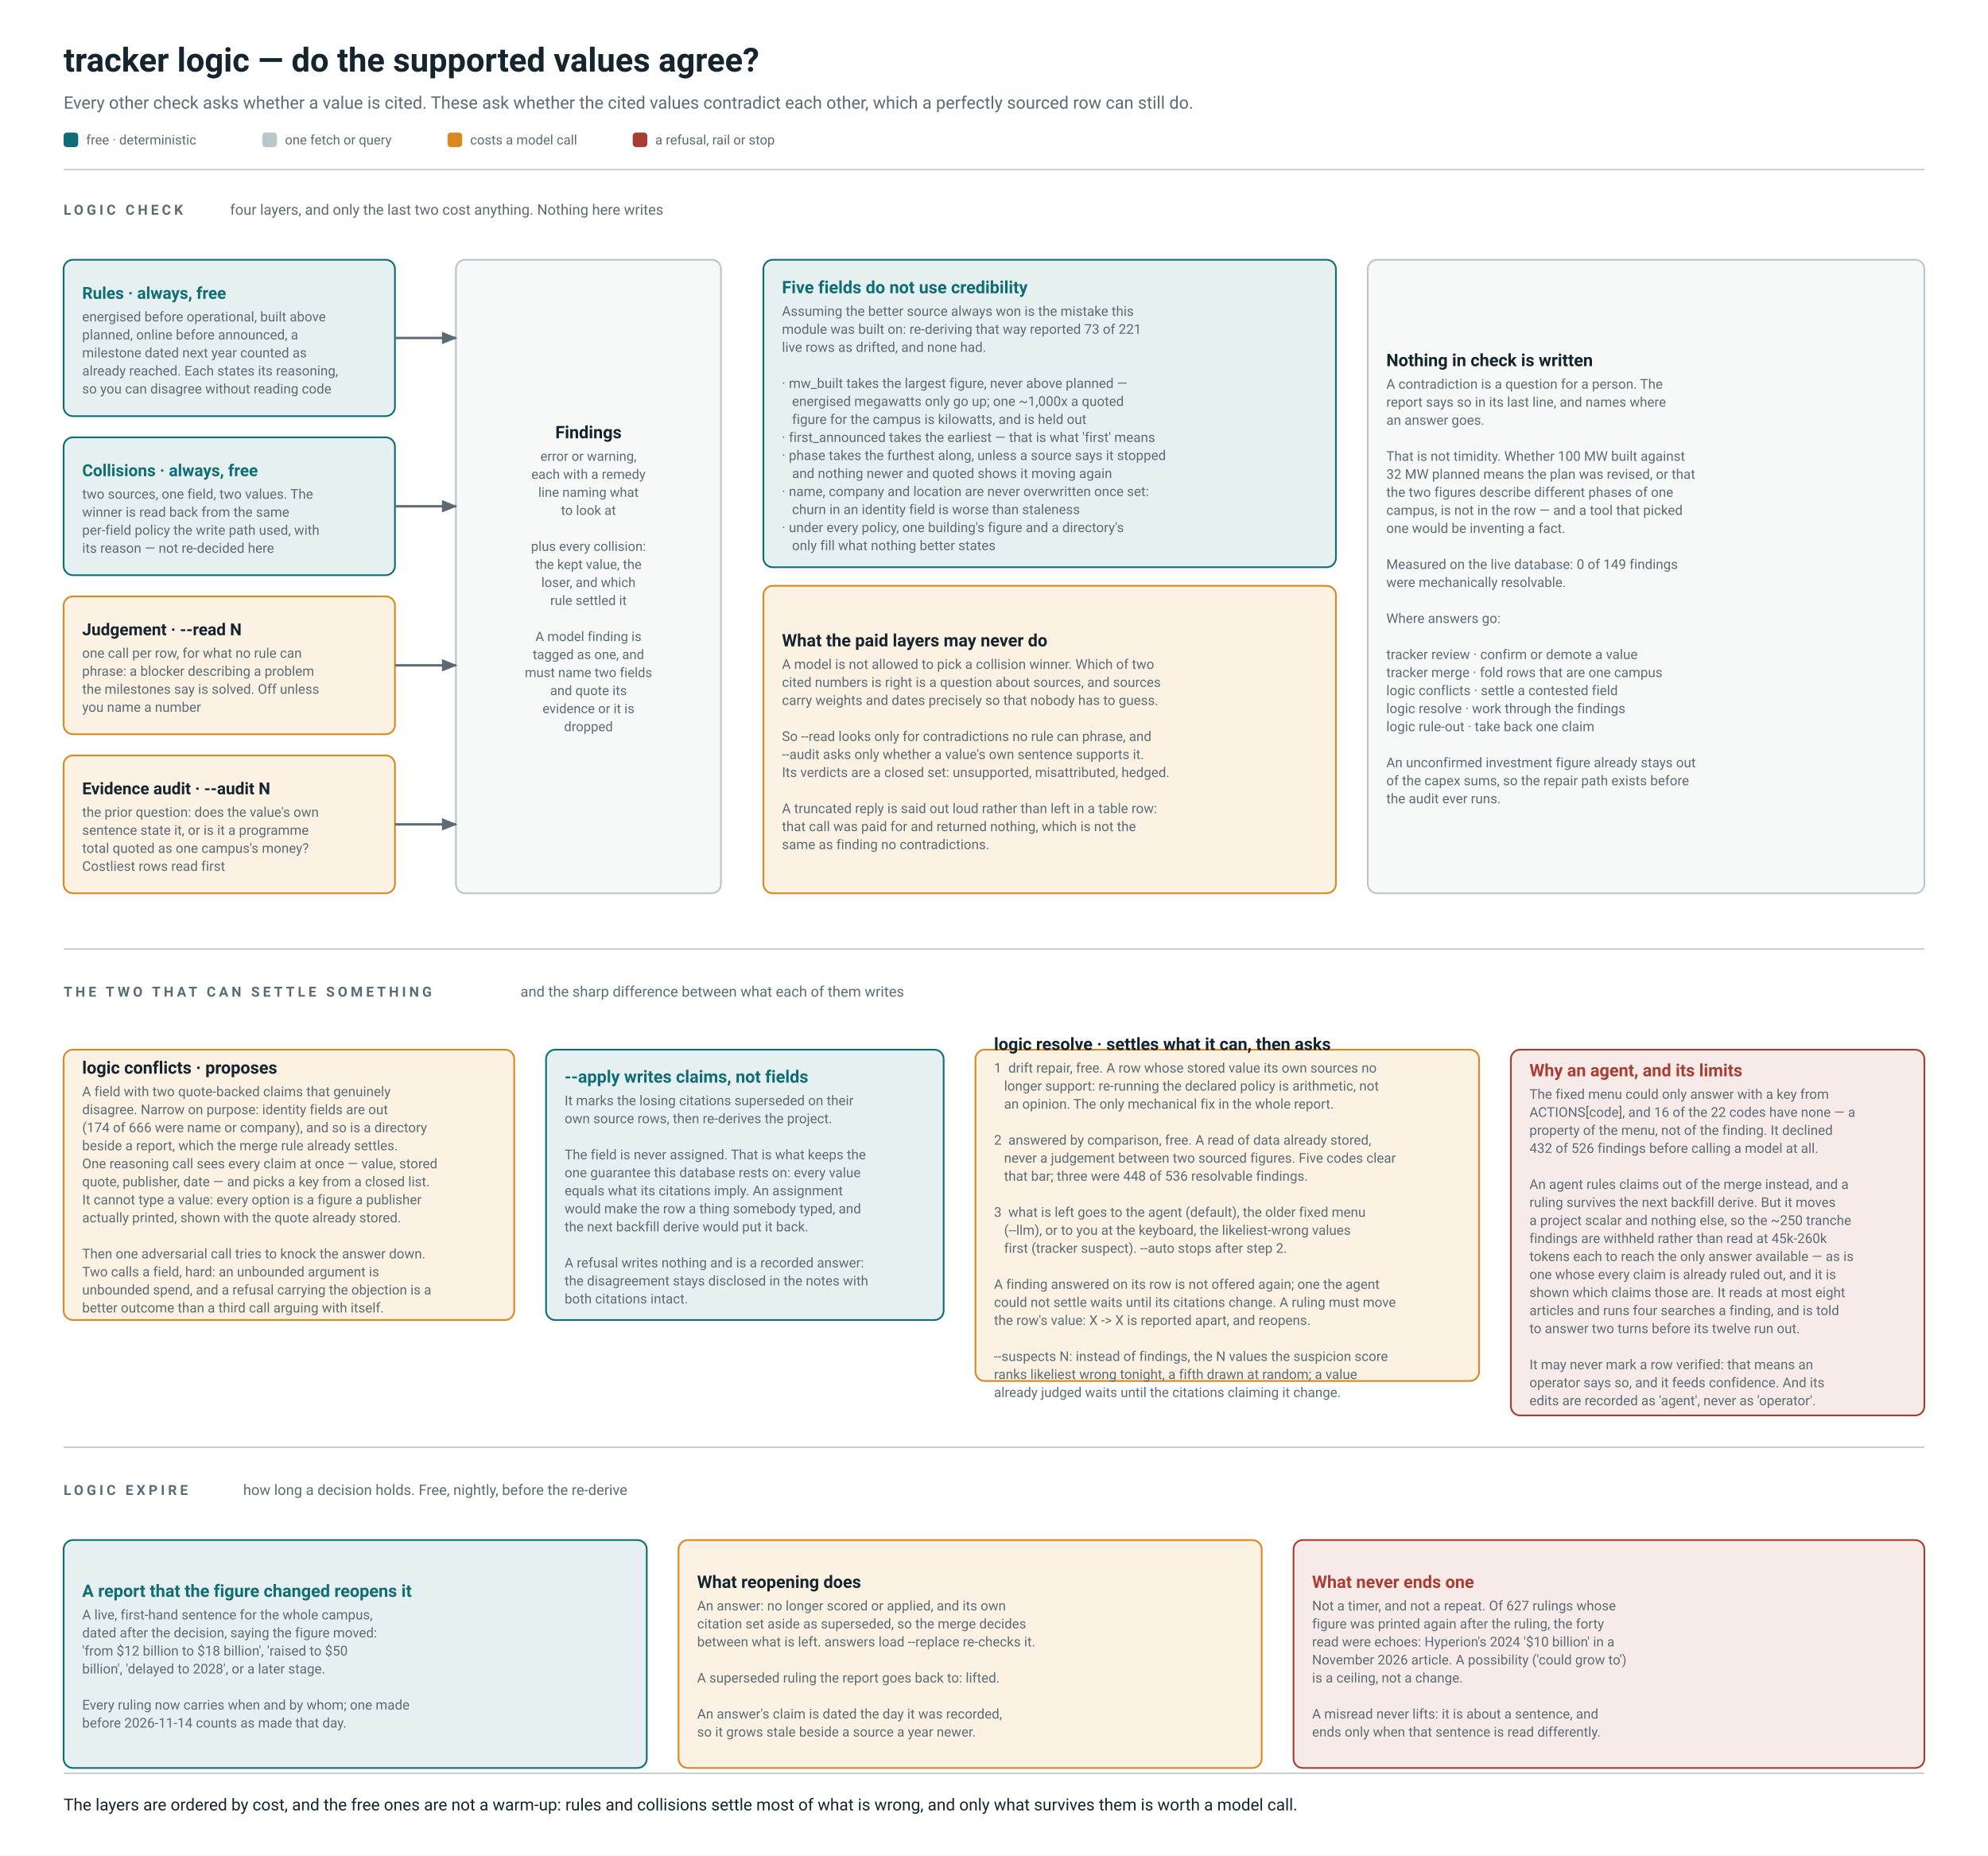
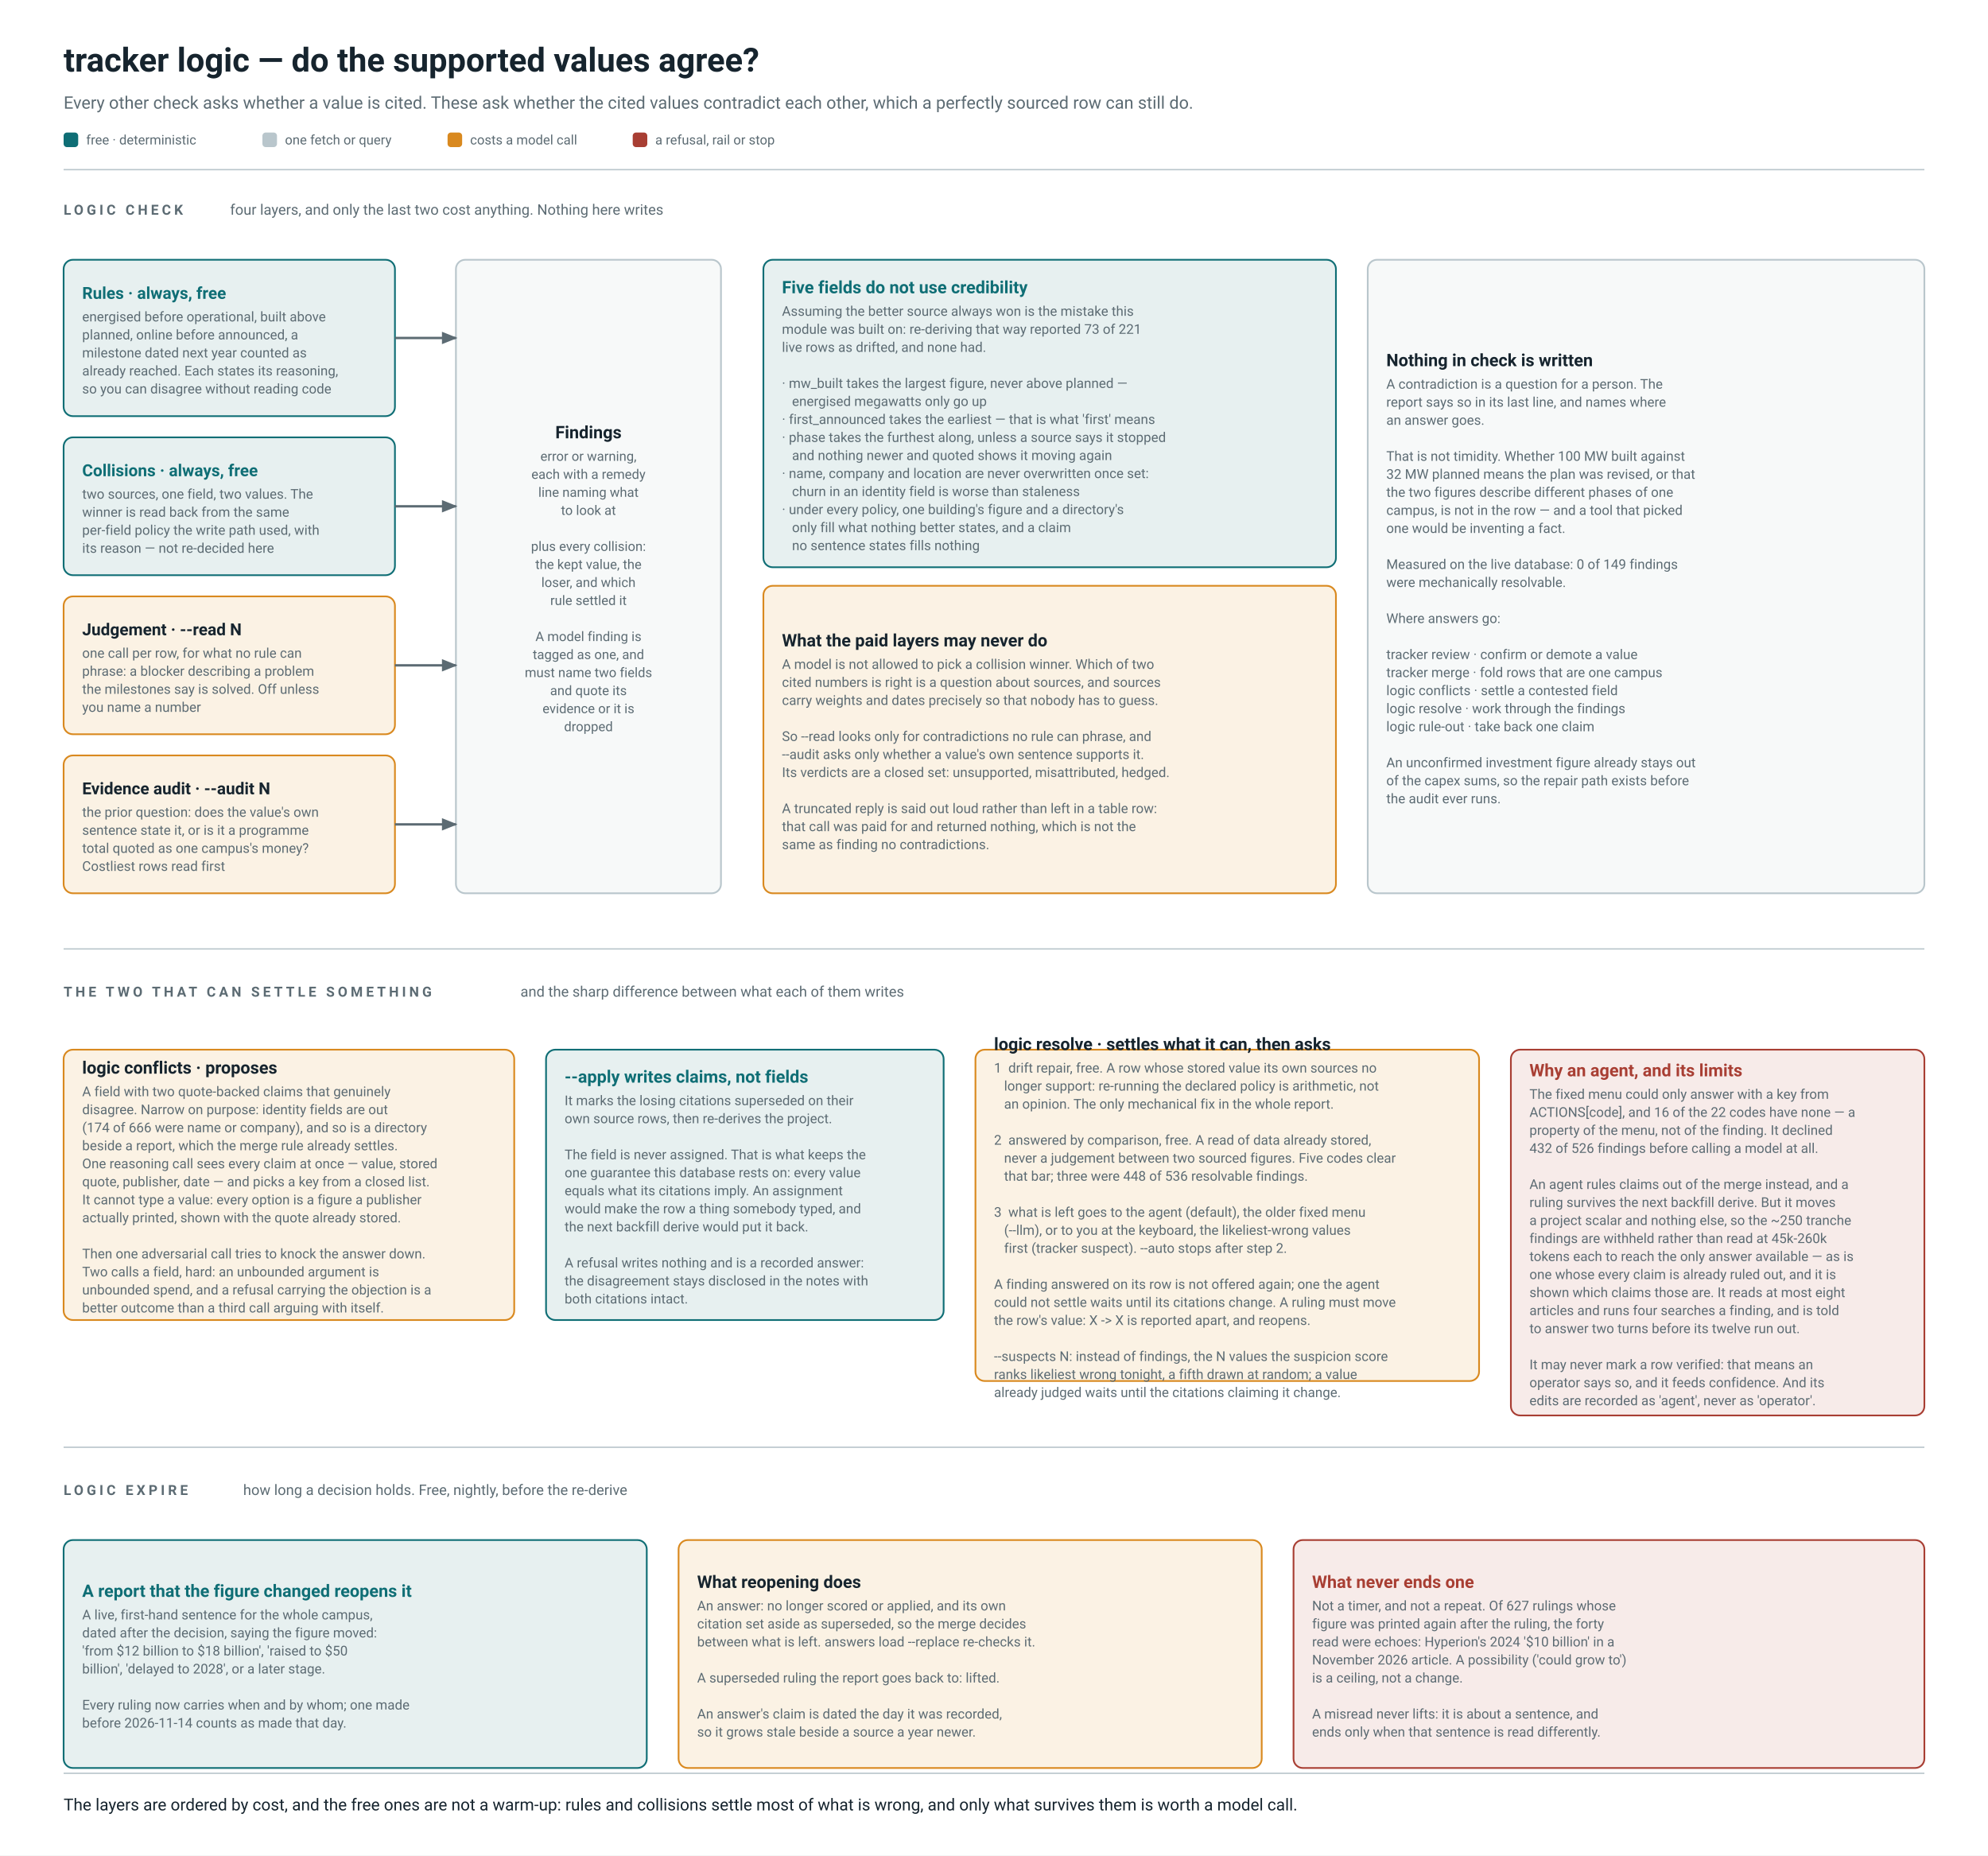
<svg xmlns="http://www.w3.org/2000/svg" width="1500" height="1400" viewBox="0 0 1500 1400" font-family="system-ui,-apple-system,'Segoe UI',Roboto,'Helvetica Neue','DejaVu Sans',Arial,sans-serif">
  <defs>
    <marker id="a5C6B73" viewBox="0 0 10 10" refX="9" refY="5" markerWidth="6.5" markerHeight="6.5" orient="auto-start-reverse">
      <path d="M 0 1 L 10 5 L 0 9 z" fill="#5C6B73" />
    </marker>
  </defs>
  <rect width="1500" height="1400" fill="#FFFFFF" />
  <g font-family="system-ui,-apple-system,'Segoe UI',Roboto,'Helvetica Neue','DejaVu Sans',Arial,sans-serif" xml:space="preserve">
    <text x="48.0" y="54.0" font-size="25" fill="#16242E" text-anchor="start" font-weight="700">tracker logic — do the supported values agree?</text>
    <text x="48.0" y="82.0" font-size="13" fill="#5C6B73" text-anchor="start">Every other check asks whether a value is cited. These ask whether the cited values contradict each other, which a perfectly sourced row can still do.</text>
    <rect x="48.0" y="100.0" width="11" height="11" rx="2.5" fill="#0F6E75" />
    <text x="65.0" y="109.0" font-size="10" fill="#5C6B73" text-anchor="start">free · deterministic</text>
    <rect x="198.0" y="100.0" width="11" height="11" rx="2.5" fill="#B9C6CC" />
    <text x="215.0" y="109.0" font-size="10" fill="#5C6B73" text-anchor="start">one fetch or query</text>
    <rect x="337.7" y="100.0" width="11" height="11" rx="2.5" fill="#D9891F" />
    <text x="354.7" y="109.0" font-size="10" fill="#5C6B73" text-anchor="start">costs a model call</text>
    <rect x="477.4" y="100.0" width="11" height="11" rx="2.5" fill="#A83E33" />
    <text x="494.4" y="109.0" font-size="10" fill="#5C6B73" text-anchor="start">a refusal, rail or stop</text>
    <line x1="48" y1="128" x2="1452" y2="128" stroke="#B9C6CC" stroke-width="1" />
    <text x="48.0" y="162.0" font-size="10.5" fill="#5C6B73" text-anchor="start" font-weight="700" letter-spacing="2.4">LOGIC CHECK</text>
    <text x="173.6" y="162.0" font-size="11" fill="#5C6B73" text-anchor="start">four layers, and only the last two cost anything. Nothing here writes</text>
    <rect x="48.0" y="196.0" width="250.0" height="118.0" rx="7" fill="#E7F0F0" stroke="#0F6E75" stroke-width="1.3" />
    <text x="62.0" y="225.5" font-size="12.5" fill="#0F6E75" text-anchor="left" font-weight="700">Rules · always, free</text>
    <text x="62.0" y="242.5" font-size="10.2" fill="#5C6B73" text-anchor="left">energised before operational, built above</text>
    <text x="62.0" y="256.1" font-size="10.2" fill="#5C6B73" text-anchor="left">planned, online before announced, a</text>
    <text x="62.0" y="269.7" font-size="10.2" fill="#5C6B73" text-anchor="left">milestone dated next year counted as</text>
    <text x="62.0" y="283.3" font-size="10.2" fill="#5C6B73" text-anchor="left">already reached. Each states its reasoning,</text>
    <text x="62.0" y="296.9" font-size="10.2" fill="#5C6B73" text-anchor="left">so you can disagree without reading code</text>
    <rect x="48.0" y="330.0" width="250.0" height="104.0" rx="7" fill="#E7F0F0" stroke="#0F6E75" stroke-width="1.3" />
    <text x="62.0" y="359.3" font-size="12.5" fill="#0F6E75" text-anchor="left" font-weight="700">Collisions · always, free</text>
    <text x="62.0" y="376.3" font-size="10.2" fill="#5C6B73" text-anchor="left">two sources, one field, two values. The</text>
    <text x="62.0" y="389.9" font-size="10.2" fill="#5C6B73" text-anchor="left">winner is read back from the same</text>
    <text x="62.0" y="403.5" font-size="10.2" fill="#5C6B73" text-anchor="left">per-field policy the write path used, with</text>
    <text x="62.0" y="417.1" font-size="10.2" fill="#5C6B73" text-anchor="left">its reason — not re-decided here</text>
    <rect x="48.0" y="450.0" width="250.0" height="104.0" rx="7" fill="#FBF2E4" stroke="#D9891F" stroke-width="1.3" />
    <text x="62.0" y="479.3" font-size="12.5" fill="#16242E" text-anchor="left" font-weight="700">Judgement · --read N</text>
    <text x="62.0" y="496.3" font-size="10.2" fill="#5C6B73" text-anchor="left">one call per row, for what no rule can</text>
    <text x="62.0" y="509.9" font-size="10.2" fill="#5C6B73" text-anchor="left">phrase: a blocker describing a problem</text>
    <text x="62.0" y="523.5" font-size="10.2" fill="#5C6B73" text-anchor="left">the milestones say is solved. Off unless</text>
    <text x="62.0" y="537.1" font-size="10.2" fill="#5C6B73" text-anchor="left">you name a number</text>
    <rect x="48.0" y="570.0" width="250.0" height="104.0" rx="7" fill="#FBF2E4" stroke="#D9891F" stroke-width="1.3" />
    <text x="62.0" y="599.3" font-size="12.5" fill="#16242E" text-anchor="left" font-weight="700">Evidence audit · --audit N</text>
    <text x="62.0" y="616.3" font-size="10.2" fill="#5C6B73" text-anchor="left">the prior question: does the value's own</text>
    <text x="62.0" y="629.9" font-size="10.2" fill="#5C6B73" text-anchor="left">sentence state it, or is it a programme</text>
    <text x="62.0" y="643.5" font-size="10.2" fill="#5C6B73" text-anchor="left">total quoted as one campus's money?</text>
    <text x="62.0" y="657.1" font-size="10.2" fill="#5C6B73" text-anchor="left">Costliest rows read first</text>
    <rect x="344.0" y="196.0" width="200.0" height="478.0" rx="7" fill="#F7F9F9" stroke="#B9C6CC" stroke-width="1.3" />
    <text x="444.0" y="330.7" font-size="13" fill="#16242E" text-anchor="middle" font-weight="700">Findings</text>
    <text x="444.0" y="347.7" font-size="10" fill="#5C6B73" text-anchor="middle">error or warning,</text>
    <text x="444.0" y="361.3" font-size="10" fill="#5C6B73" text-anchor="middle">each with a remedy</text>
    <text x="444.0" y="374.9" font-size="10" fill="#5C6B73" text-anchor="middle">line naming what</text>
    <text x="444.0" y="388.5" font-size="10" fill="#5C6B73" text-anchor="middle">to look at</text>
    <text x="444.0" y="402.1" font-size="10" fill="#5C6B73" text-anchor="middle" />
    <text x="444.0" y="415.7" font-size="10" fill="#5C6B73" text-anchor="middle">plus every collision:</text>
    <text x="444.0" y="429.3" font-size="10" fill="#5C6B73" text-anchor="middle">the kept value, the</text>
    <text x="444.0" y="442.9" font-size="10" fill="#5C6B73" text-anchor="middle">loser, and which</text>
    <text x="444.0" y="456.5" font-size="10" fill="#5C6B73" text-anchor="middle">rule settled it</text>
    <text x="444.0" y="470.1" font-size="10" fill="#5C6B73" text-anchor="middle" />
    <text x="444.0" y="483.7" font-size="10" fill="#5C6B73" text-anchor="middle">A model finding is</text>
    <text x="444.0" y="497.3" font-size="10" fill="#5C6B73" text-anchor="middle">tagged as one, and</text>
    <text x="444.0" y="510.9" font-size="10" fill="#5C6B73" text-anchor="middle">must name two fields</text>
    <text x="444.0" y="524.5" font-size="10" fill="#5C6B73" text-anchor="middle">and quote its</text>
    <text x="444.0" y="538.1" font-size="10" fill="#5C6B73" text-anchor="middle">evidence or it is</text>
    <text x="444.0" y="551.7" font-size="10" fill="#5C6B73" text-anchor="middle">dropped</text>
    <polyline points="298.0,255.0 344.0,255.0" fill="none" stroke="#5C6B73" stroke-width="1.8" stroke-linejoin="round" marker-end="url(#a5C6B73)" />
    <polyline points="298.0,382.0 344.0,382.0" fill="none" stroke="#5C6B73" stroke-width="1.8" stroke-linejoin="round" marker-end="url(#a5C6B73)" />
    <polyline points="298.0,502.0 344.0,502.0" fill="none" stroke="#5C6B73" stroke-width="1.8" stroke-linejoin="round" marker-end="url(#a5C6B73)" />
    <polyline points="298.0,622.0 344.0,622.0" fill="none" stroke="#5C6B73" stroke-width="1.8" stroke-linejoin="round" marker-end="url(#a5C6B73)" />
    <rect x="576.0" y="196.0" width="432.0" height="232.0" rx="7" fill="#E7F0F0" stroke="#0F6E75" stroke-width="1.3" />
    <text x="590.0" y="221.3" font-size="13" fill="#0F6E75" text-anchor="left" font-weight="700">Five fields do not use credibility</text>
    <text x="590.0" y="238.3" font-size="10.2" fill="#5C6B73" text-anchor="left">Assuming the better source always won is the mistake this</text>
    <text x="590.0" y="251.9" font-size="10.2" fill="#5C6B73" text-anchor="left">module was built on: re-deriving that way reported 73 of 221</text>
    <text x="590.0" y="265.5" font-size="10.2" fill="#5C6B73" text-anchor="left">live rows as drifted, and none had.</text>
    <text x="590.0" y="279.1" font-size="10.2" fill="#5C6B73" text-anchor="left" />
    <text x="590.0" y="292.7" font-size="10.2" fill="#5C6B73" text-anchor="left">· mw_built takes the largest figure, never above planned —</text>
-     <text x="590.0" y="306.3" font-size="10.2" fill="#5C6B73" text-anchor="left">   energised megawatts only go up; one ~1,000x a quoted</text>
-     <text x="590.0" y="319.9" font-size="10.2" fill="#5C6B73" text-anchor="left">   figure for the campus is kilowatts, and is held out</text>
-     <text x="590.0" y="333.5" font-size="10.2" fill="#5C6B73" text-anchor="left">· first_announced takes the earliest — that is what 'first' means</text>
-     <text x="590.0" y="347.1" font-size="10.2" fill="#5C6B73" text-anchor="left">· phase takes the furthest along, unless a source says it stopped</text>
-     <text x="590.0" y="360.7" font-size="10.2" fill="#5C6B73" text-anchor="left">   and nothing newer and quoted shows it moving again</text>
-     <text x="590.0" y="374.3" font-size="10.2" fill="#5C6B73" text-anchor="left">· name, company and location are never overwritten once set:</text>
-     <text x="590.0" y="387.9" font-size="10.2" fill="#5C6B73" text-anchor="left">   churn in an identity field is worse than staleness</text>
-     <text x="590.0" y="401.5" font-size="10.2" fill="#5C6B73" text-anchor="left">· under every policy, one building's figure and a directory's</text>
-     <text x="590.0" y="415.1" font-size="10.2" fill="#5C6B73" text-anchor="left">   only fill what nothing better states</text>
+     <text x="590.0" y="306.3" font-size="10.2" fill="#5C6B73" text-anchor="left">   energised megawatts only go up</text>
+     <text x="590.0" y="319.9" font-size="10.2" fill="#5C6B73" text-anchor="left">· first_announced takes the earliest — that is what 'first' means</text>
+     <text x="590.0" y="333.5" font-size="10.2" fill="#5C6B73" text-anchor="left">· phase takes the furthest along, unless a source says it stopped</text>
+     <text x="590.0" y="347.1" font-size="10.2" fill="#5C6B73" text-anchor="left">   and nothing newer and quoted shows it moving again</text>
+     <text x="590.0" y="360.7" font-size="10.2" fill="#5C6B73" text-anchor="left">· name, company and location are never overwritten once set:</text>
+     <text x="590.0" y="374.3" font-size="10.2" fill="#5C6B73" text-anchor="left">   churn in an identity field is worse than staleness</text>
+     <text x="590.0" y="387.9" font-size="10.2" fill="#5C6B73" text-anchor="left">· under every policy, one building's figure and a directory's</text>
+     <text x="590.0" y="401.5" font-size="10.2" fill="#5C6B73" text-anchor="left">   only fill what nothing better states, and a claim</text>
+     <text x="590.0" y="415.1" font-size="10.2" fill="#5C6B73" text-anchor="left">   no sentence states fills nothing</text>
    <rect x="576.0" y="442.0" width="432.0" height="232.0" rx="7" fill="#FBF2E4" stroke="#D9891F" stroke-width="1.3" />
    <text x="590.0" y="487.7" font-size="13" fill="#16242E" text-anchor="left" font-weight="700">What the paid layers may never do</text>
    <text x="590.0" y="504.7" font-size="10.2" fill="#5C6B73" text-anchor="left">A model is not allowed to pick a collision winner. Which of two</text>
    <text x="590.0" y="518.3" font-size="10.2" fill="#5C6B73" text-anchor="left">cited numbers is right is a question about sources, and sources</text>
    <text x="590.0" y="531.9" font-size="10.2" fill="#5C6B73" text-anchor="left">carry weights and dates precisely so that nobody has to guess.</text>
    <text x="590.0" y="545.5" font-size="10.2" fill="#5C6B73" text-anchor="left" />
    <text x="590.0" y="559.1" font-size="10.2" fill="#5C6B73" text-anchor="left">So --read looks only for contradictions no rule can phrase, and</text>
    <text x="590.0" y="572.7" font-size="10.2" fill="#5C6B73" text-anchor="left">--audit asks only whether a value's own sentence supports it.</text>
    <text x="590.0" y="586.3" font-size="10.2" fill="#5C6B73" text-anchor="left">Its verdicts are a closed set: unsupported, misattributed, hedged.</text>
    <text x="590.0" y="599.9" font-size="10.2" fill="#5C6B73" text-anchor="left" />
    <text x="590.0" y="613.5" font-size="10.2" fill="#5C6B73" text-anchor="left">A truncated reply is said out loud rather than left in a table row:</text>
    <text x="590.0" y="627.1" font-size="10.2" fill="#5C6B73" text-anchor="left">that call was paid for and returned nothing, which is not the</text>
    <text x="590.0" y="640.7" font-size="10.2" fill="#5C6B73" text-anchor="left">same as finding no contradictions.</text>
    <rect x="1032.0" y="196.0" width="420.0" height="478.0" rx="7" fill="#F7F9F9" stroke="#B9C6CC" stroke-width="1.3" />
    <text x="1046.0" y="276.3" font-size="13" fill="#16242E" text-anchor="left" font-weight="700">Nothing in check is written</text>
    <text x="1046.0" y="293.3" font-size="10.2" fill="#5C6B73" text-anchor="left">A contradiction is a question for a person. The</text>
    <text x="1046.0" y="306.9" font-size="10.2" fill="#5C6B73" text-anchor="left">report says so in its last line, and names where</text>
    <text x="1046.0" y="320.5" font-size="10.2" fill="#5C6B73" text-anchor="left">an answer goes.</text>
    <text x="1046.0" y="334.1" font-size="10.2" fill="#5C6B73" text-anchor="left" />
    <text x="1046.0" y="347.7" font-size="10.2" fill="#5C6B73" text-anchor="left">That is not timidity. Whether 100 MW built against</text>
    <text x="1046.0" y="361.3" font-size="10.2" fill="#5C6B73" text-anchor="left">32 MW planned means the plan was revised, or that</text>
    <text x="1046.0" y="374.9" font-size="10.2" fill="#5C6B73" text-anchor="left">the two figures describe different phases of one</text>
    <text x="1046.0" y="388.5" font-size="10.2" fill="#5C6B73" text-anchor="left">campus, is not in the row — and a tool that picked</text>
    <text x="1046.0" y="402.1" font-size="10.2" fill="#5C6B73" text-anchor="left">one would be inventing a fact.</text>
    <text x="1046.0" y="415.7" font-size="10.2" fill="#5C6B73" text-anchor="left" />
    <text x="1046.0" y="429.3" font-size="10.2" fill="#5C6B73" text-anchor="left">Measured on the live database: 0 of 149 findings</text>
    <text x="1046.0" y="442.9" font-size="10.2" fill="#5C6B73" text-anchor="left">were mechanically resolvable.</text>
    <text x="1046.0" y="456.5" font-size="10.2" fill="#5C6B73" text-anchor="left" />
    <text x="1046.0" y="470.1" font-size="10.2" fill="#5C6B73" text-anchor="left">Where answers go:</text>
    <text x="1046.0" y="483.7" font-size="10.2" fill="#5C6B73" text-anchor="left" />
    <text x="1046.0" y="497.3" font-size="10.2" fill="#5C6B73" text-anchor="left">tracker review · confirm or demote a value</text>
    <text x="1046.0" y="510.9" font-size="10.2" fill="#5C6B73" text-anchor="left">tracker merge · fold rows that are one campus</text>
    <text x="1046.0" y="524.5" font-size="10.2" fill="#5C6B73" text-anchor="left">logic conflicts · settle a contested field</text>
    <text x="1046.0" y="538.1" font-size="10.2" fill="#5C6B73" text-anchor="left">logic resolve · work through the findings</text>
    <text x="1046.0" y="551.7" font-size="10.2" fill="#5C6B73" text-anchor="left">logic rule-out · take back one claim</text>
    <text x="1046.0" y="565.3" font-size="10.2" fill="#5C6B73" text-anchor="left" />
    <text x="1046.0" y="578.9" font-size="10.2" fill="#5C6B73" text-anchor="left">An unconfirmed investment figure already stays out</text>
    <text x="1046.0" y="592.5" font-size="10.2" fill="#5C6B73" text-anchor="left">of the capex sums, so the repair path exists before</text>
    <text x="1046.0" y="606.1" font-size="10.2" fill="#5C6B73" text-anchor="left">the audit ever runs.</text>
    <line x1="48" y1="716" x2="1452" y2="716" stroke="#B9C6CC" stroke-width="1" />
    <text x="48.0" y="752.0" font-size="10.5" fill="#5C6B73" text-anchor="start" font-weight="700" letter-spacing="2.4">THE TWO THAT CAN SETTLE SOMETHING</text>
    <text x="392.7" y="752.0" font-size="11" fill="#5C6B73" text-anchor="start">and the sharp difference between what each of them writes</text>
    <rect x="48.0" y="792.0" width="340.0" height="204.0" rx="7" fill="#FBF2E4" stroke="#D9891F" stroke-width="1.3" />
    <text x="62.0" y="810.1" font-size="13" fill="#16242E" text-anchor="left" font-weight="700">logic conflicts · proposes</text>
    <text x="62.0" y="827.1" font-size="10.2" fill="#5C6B73" text-anchor="left">A field with two quote-backed claims that genuinely</text>
    <text x="62.0" y="840.7" font-size="10.2" fill="#5C6B73" text-anchor="left">disagree. Narrow on purpose: identity fields are out</text>
    <text x="62.0" y="854.3" font-size="10.2" fill="#5C6B73" text-anchor="left">(174 of 666 were name or company), and so is a directory</text>
    <text x="62.0" y="867.9" font-size="10.2" fill="#5C6B73" text-anchor="left">beside a report, which the merge rule already settles.</text>
    <text x="62.0" y="881.5" font-size="10.2" fill="#5C6B73" text-anchor="left">One reasoning call sees every claim at once — value, stored</text>
    <text x="62.0" y="895.1" font-size="10.2" fill="#5C6B73" text-anchor="left">quote, publisher, date — and picks a key from a closed list.</text>
    <text x="62.0" y="908.7" font-size="10.2" fill="#5C6B73" text-anchor="left">It cannot type a value: every option is a figure a publisher</text>
    <text x="62.0" y="922.3" font-size="10.2" fill="#5C6B73" text-anchor="left">actually printed, shown with the quote already stored.</text>
    <text x="62.0" y="935.9" font-size="10.2" fill="#5C6B73" text-anchor="left" />
    <text x="62.0" y="949.5" font-size="10.2" fill="#5C6B73" text-anchor="left">Then one adversarial call tries to knock the answer down.</text>
    <text x="62.0" y="963.1" font-size="10.2" fill="#5C6B73" text-anchor="left">Two calls a field, hard: an unbounded argument is</text>
    <text x="62.0" y="976.7" font-size="10.2" fill="#5C6B73" text-anchor="left">unbounded spend, and a refusal carrying the objection is a</text>
    <text x="62.0" y="990.3" font-size="10.2" fill="#5C6B73" text-anchor="left">better outcome than a third call arguing with itself.</text>
    <rect x="412.0" y="792.0" width="300.0" height="204.0" rx="7" fill="#E7F0F0" stroke="#0F6E75" stroke-width="1.3" />
    <text x="426.0" y="816.9" font-size="13" fill="#0F6E75" text-anchor="left" font-weight="700">--apply writes claims, not fields</text>
    <text x="426.0" y="833.9" font-size="10.2" fill="#5C6B73" text-anchor="left">It marks the losing citations superseded on their</text>
    <text x="426.0" y="847.5" font-size="10.2" fill="#5C6B73" text-anchor="left">own source rows, then re-derives the project.</text>
    <text x="426.0" y="861.1" font-size="10.2" fill="#5C6B73" text-anchor="left" />
    <text x="426.0" y="874.7" font-size="10.2" fill="#5C6B73" text-anchor="left">The field is never assigned. That is what keeps the</text>
    <text x="426.0" y="888.3" font-size="10.2" fill="#5C6B73" text-anchor="left">one guarantee this database rests on: every value</text>
    <text x="426.0" y="901.9" font-size="10.2" fill="#5C6B73" text-anchor="left">equals what its citations imply. An assignment</text>
    <text x="426.0" y="915.5" font-size="10.2" fill="#5C6B73" text-anchor="left">would make the row a thing somebody typed, and</text>
    <text x="426.0" y="929.1" font-size="10.2" fill="#5C6B73" text-anchor="left">the next backfill derive would put it back.</text>
    <text x="426.0" y="942.7" font-size="10.2" fill="#5C6B73" text-anchor="left" />
    <text x="426.0" y="956.3" font-size="10.2" fill="#5C6B73" text-anchor="left">A refusal writes nothing and is a recorded answer:</text>
    <text x="426.0" y="969.9" font-size="10.2" fill="#5C6B73" text-anchor="left">the disagreement stays disclosed in the notes with</text>
    <text x="426.0" y="983.5" font-size="10.2" fill="#5C6B73" text-anchor="left">both citations intact.</text>
    <rect x="736.0" y="792.0" width="380.0" height="250.0" rx="7" fill="#FBF2E4" stroke="#D9891F" stroke-width="1.3" />
    <text x="750.0" y="792.3" font-size="13" fill="#16242E" text-anchor="left" font-weight="700">logic resolve · settles what it can, then asks</text>
    <text x="750.0" y="809.3" font-size="10.2" fill="#5C6B73" text-anchor="left">1  drift repair, free. A row whose stored value its own sources no</text>
    <text x="750.0" y="822.9" font-size="10.2" fill="#5C6B73" text-anchor="left">   longer support: re-running the declared policy is arithmetic, not</text>
    <text x="750.0" y="836.5" font-size="10.2" fill="#5C6B73" text-anchor="left">   an opinion. The only mechanical fix in the whole report.</text>
    <text x="750.0" y="850.1" font-size="10.2" fill="#5C6B73" text-anchor="left" />
    <text x="750.0" y="863.7" font-size="10.2" fill="#5C6B73" text-anchor="left">2  answered by comparison, free. A read of data already stored,</text>
    <text x="750.0" y="877.3" font-size="10.2" fill="#5C6B73" text-anchor="left">   never a judgement between two sourced figures. Five codes clear</text>
    <text x="750.0" y="890.9" font-size="10.2" fill="#5C6B73" text-anchor="left">   that bar; three were 448 of 536 resolvable findings.</text>
    <text x="750.0" y="904.5" font-size="10.2" fill="#5C6B73" text-anchor="left" />
    <text x="750.0" y="918.1" font-size="10.2" fill="#5C6B73" text-anchor="left">3  what is left goes to the agent (default), the older fixed menu</text>
    <text x="750.0" y="931.7" font-size="10.2" fill="#5C6B73" text-anchor="left">   (--llm), or to you at the keyboard, the likeliest-wrong values</text>
    <text x="750.0" y="945.3" font-size="10.2" fill="#5C6B73" text-anchor="left">   first (tracker suspect). --auto stops after step 2.</text>
    <text x="750.0" y="958.9" font-size="10.2" fill="#5C6B73" text-anchor="left" />
    <text x="750.0" y="972.5" font-size="10.2" fill="#5C6B73" text-anchor="left">A finding answered on its row is not offered again; one the agent</text>
    <text x="750.0" y="986.1" font-size="10.2" fill="#5C6B73" text-anchor="left">could not settle waits until its citations change. A ruling must move</text>
    <text x="750.0" y="999.7" font-size="10.2" fill="#5C6B73" text-anchor="left">the row's value: X -&gt; X is reported apart, and reopens.</text>
    <text x="750.0" y="1013.3" font-size="10.2" fill="#5C6B73" text-anchor="left" />
    <text x="750.0" y="1026.9" font-size="10.2" fill="#5C6B73" text-anchor="left">--suspects N: instead of findings, the N values the suspicion score</text>
    <text x="750.0" y="1040.5" font-size="10.2" fill="#5C6B73" text-anchor="left">ranks likeliest wrong tonight, a fifth drawn at random; a value</text>
    <text x="750.0" y="1054.1" font-size="10.2" fill="#5C6B73" text-anchor="left">already judged waits until the citations claiming it change.</text>
    <rect x="1140.0" y="792.0" width="312.0" height="276.0" rx="7" fill="#F7EBE9" stroke="#A83E33" stroke-width="1.3" />
    <text x="1154.0" y="812.1" font-size="13" fill="#A83E33" text-anchor="left" font-weight="700">Why an agent, and its limits</text>
    <text x="1154.0" y="829.1" font-size="10.2" fill="#5C6B73" text-anchor="left">The fixed menu could only answer with a key from</text>
    <text x="1154.0" y="842.7" font-size="10.2" fill="#5C6B73" text-anchor="left">ACTIONS[code], and 16 of the 22 codes have none — a</text>
    <text x="1154.0" y="856.3" font-size="10.2" fill="#5C6B73" text-anchor="left">property of the menu, not of the finding. It declined</text>
    <text x="1154.0" y="869.9" font-size="10.2" fill="#5C6B73" text-anchor="left">432 of 526 findings before calling a model at all.</text>
    <text x="1154.0" y="883.5" font-size="10.2" fill="#5C6B73" text-anchor="left" />
    <text x="1154.0" y="897.1" font-size="10.2" fill="#5C6B73" text-anchor="left">An agent rules claims out of the merge instead, and a</text>
    <text x="1154.0" y="910.7" font-size="10.2" fill="#5C6B73" text-anchor="left">ruling survives the next backfill derive. But it moves</text>
    <text x="1154.0" y="924.3" font-size="10.2" fill="#5C6B73" text-anchor="left">a project scalar and nothing else, so the ~250 tranche</text>
    <text x="1154.0" y="937.9" font-size="10.2" fill="#5C6B73" text-anchor="left">findings are withheld rather than read at 45k-260k</text>
    <text x="1154.0" y="951.5" font-size="10.2" fill="#5C6B73" text-anchor="left">tokens each to reach the only answer available — as is</text>
    <text x="1154.0" y="965.1" font-size="10.2" fill="#5C6B73" text-anchor="left">one whose every claim is already ruled out, and it is</text>
    <text x="1154.0" y="978.7" font-size="10.2" fill="#5C6B73" text-anchor="left">shown which claims those are. It reads at most eight</text>
    <text x="1154.0" y="992.3" font-size="10.2" fill="#5C6B73" text-anchor="left">articles and runs four searches a finding, and is told</text>
    <text x="1154.0" y="1005.9" font-size="10.2" fill="#5C6B73" text-anchor="left">to answer two turns before its twelve run out.</text>
    <text x="1154.0" y="1019.5" font-size="10.2" fill="#5C6B73" text-anchor="left" />
    <text x="1154.0" y="1033.1" font-size="10.2" fill="#5C6B73" text-anchor="left">It may never mark a row verified: that means an</text>
    <text x="1154.0" y="1046.7" font-size="10.2" fill="#5C6B73" text-anchor="left">operator says so, and it feeds confidence. And its</text>
    <text x="1154.0" y="1060.3" font-size="10.2" fill="#5C6B73" text-anchor="left">edits are recorded as 'agent', never as 'operator'.</text>
    <line x1="48" y1="1092" x2="1452" y2="1092" stroke="#B9C6CC" stroke-width="1" />
    <text x="48.0" y="1128.0" font-size="10.5" fill="#5C6B73" text-anchor="start" font-weight="700" letter-spacing="2.4">LOGIC EXPIRE</text>
    <text x="183.5" y="1128.0" font-size="11" fill="#5C6B73" text-anchor="start">how long a decision holds. Free, nightly, before the re-derive</text>
    <rect x="48.0" y="1162.0" width="440.0" height="172.0" rx="7" fill="#E7F0F0" stroke="#0F6E75" stroke-width="1.3" />
    <text x="62.0" y="1204.9" font-size="13" fill="#0F6E75" text-anchor="left" font-weight="700">A report that the figure changed reopens it</text>
    <text x="62.0" y="1221.9" font-size="10.2" fill="#5C6B73" text-anchor="left">A live, first-hand sentence for the whole campus,</text>
    <text x="62.0" y="1235.5" font-size="10.2" fill="#5C6B73" text-anchor="left">dated after the decision, saying the figure moved:</text>
    <text x="62.0" y="1249.1" font-size="10.2" fill="#5C6B73" text-anchor="left">'from $12 billion to $18 billion', 'raised to $50</text>
    <text x="62.0" y="1262.7" font-size="10.2" fill="#5C6B73" text-anchor="left">billion', 'delayed to 2028', or a later stage.</text>
    <text x="62.0" y="1276.3" font-size="10.2" fill="#5C6B73" text-anchor="left" />
    <text x="62.0" y="1289.9" font-size="10.2" fill="#5C6B73" text-anchor="left">Every ruling now carries when and by whom; one made</text>
    <text x="62.0" y="1303.5" font-size="10.2" fill="#5C6B73" text-anchor="left">before 2026-11-14 counts as made that day.</text>
    <rect x="512.0" y="1162.0" width="440.0" height="172.0" rx="7" fill="#FBF2E4" stroke="#D9891F" stroke-width="1.3" />
    <text x="526.0" y="1198.1" font-size="13" fill="#16242E" text-anchor="left" font-weight="700">What reopening does</text>
    <text x="526.0" y="1215.1" font-size="10.2" fill="#5C6B73" text-anchor="left">An answer: no longer scored or applied, and its own</text>
    <text x="526.0" y="1228.7" font-size="10.2" fill="#5C6B73" text-anchor="left">citation set aside as superseded, so the merge decides</text>
    <text x="526.0" y="1242.3" font-size="10.2" fill="#5C6B73" text-anchor="left">between what is left. answers load --replace re-checks it.</text>
    <text x="526.0" y="1255.9" font-size="10.2" fill="#5C6B73" text-anchor="left" />
    <text x="526.0" y="1269.5" font-size="10.2" fill="#5C6B73" text-anchor="left">A superseded ruling the report goes back to: lifted.</text>
    <text x="526.0" y="1283.1" font-size="10.2" fill="#5C6B73" text-anchor="left" />
    <text x="526.0" y="1296.7" font-size="10.2" fill="#5C6B73" text-anchor="left">An answer's claim is dated the day it was recorded,</text>
    <text x="526.0" y="1310.3" font-size="10.2" fill="#5C6B73" text-anchor="left">so it grows stale beside a source a year newer.</text>
    <rect x="976.0" y="1162.0" width="476.0" height="172.0" rx="7" fill="#F7EBE9" stroke="#A83E33" stroke-width="1.3" />
    <text x="990.0" y="1198.1" font-size="13" fill="#A83E33" text-anchor="left" font-weight="700">What never ends one</text>
    <text x="990.0" y="1215.1" font-size="10.2" fill="#5C6B73" text-anchor="left">Not a timer, and not a repeat. Of 627 rulings whose</text>
    <text x="990.0" y="1228.7" font-size="10.2" fill="#5C6B73" text-anchor="left">figure was printed again after the ruling, the forty</text>
    <text x="990.0" y="1242.3" font-size="10.2" fill="#5C6B73" text-anchor="left">read were echoes: Hyperion's 2024 '$10 billion' in a</text>
    <text x="990.0" y="1255.9" font-size="10.2" fill="#5C6B73" text-anchor="left">November 2026 article. A possibility ('could grow to')</text>
    <text x="990.0" y="1269.5" font-size="10.2" fill="#5C6B73" text-anchor="left">is a ceiling, not a change.</text>
    <text x="990.0" y="1283.1" font-size="10.2" fill="#5C6B73" text-anchor="left" />
    <text x="990.0" y="1296.7" font-size="10.2" fill="#5C6B73" text-anchor="left">A misread never lifts: it is about a sentence, and</text>
    <text x="990.0" y="1310.3" font-size="10.2" fill="#5C6B73" text-anchor="left">ends only when that sentence is read differently.</text>
    <line x1="48" y1="1338" x2="1452" y2="1338" stroke="#B9C6CC" stroke-width="1" />
    <text x="48.0" y="1366.0" font-size="12.5" fill="#16242E" text-anchor="start">The layers are ordered by cost, and the free ones are not a warm-up: rules and collisions settle most of what is wrong, and only what survives them is worth a model call.</text>
  </g>
</svg>
